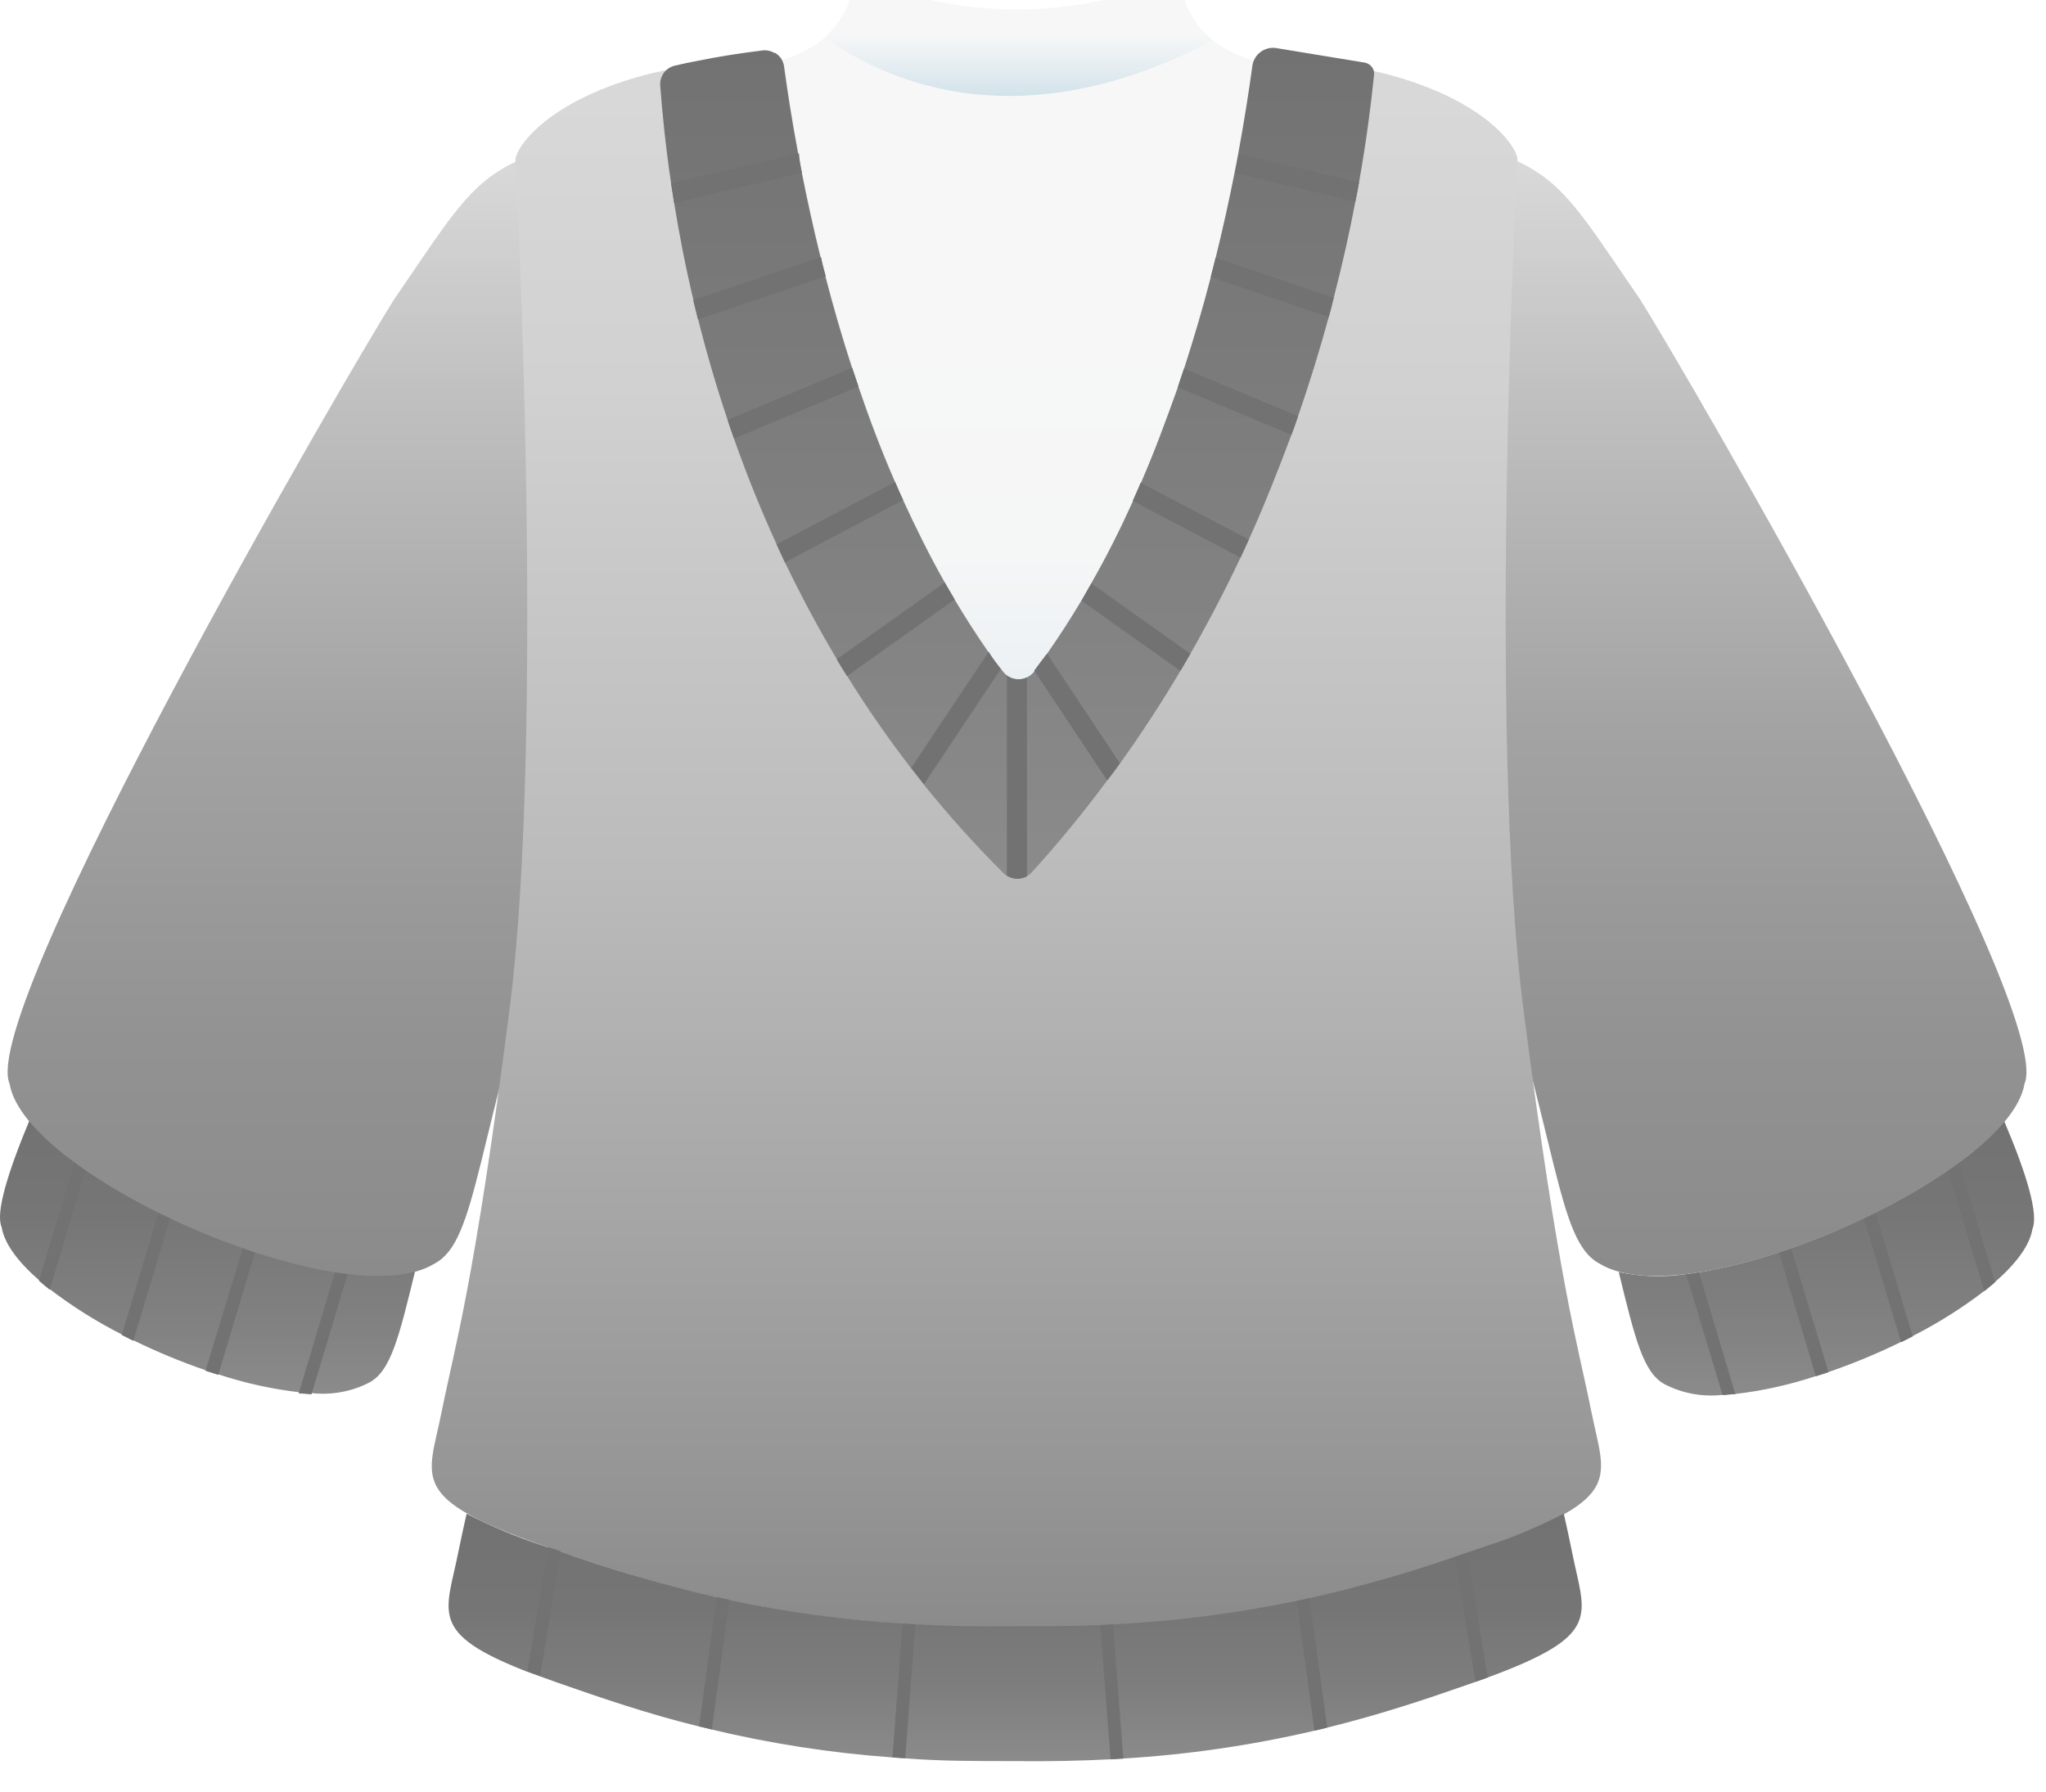
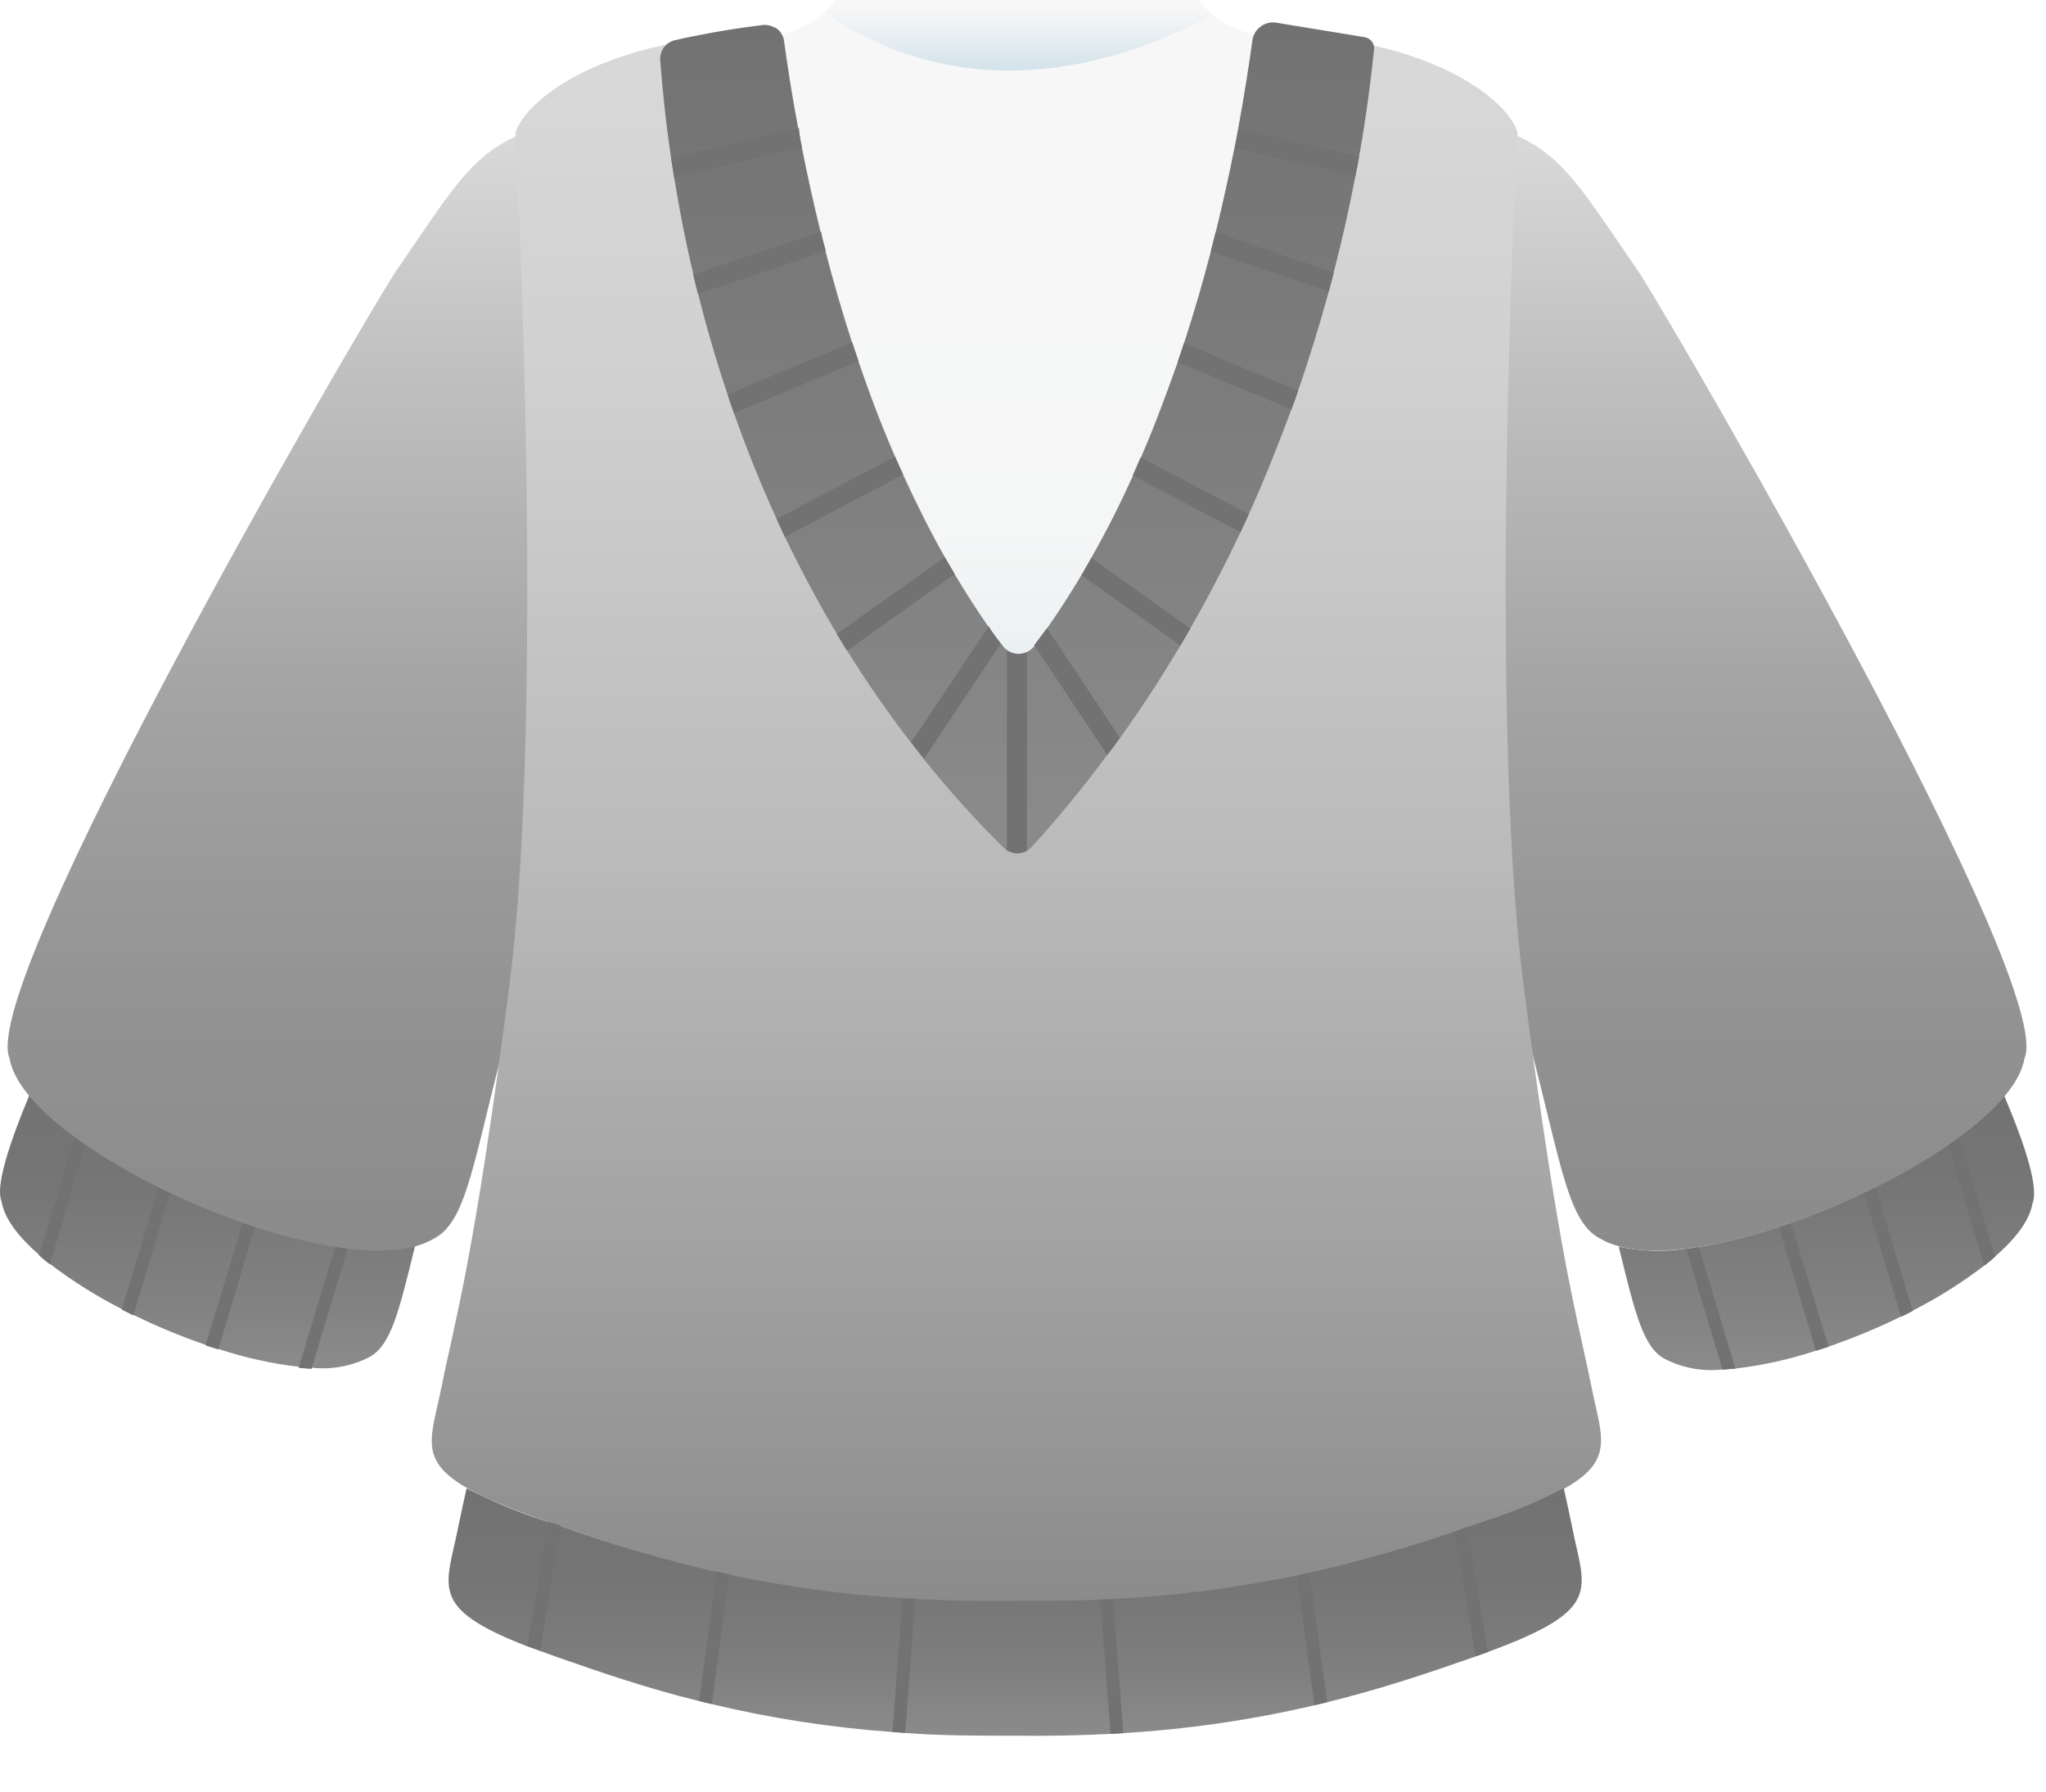
<svg xmlns="http://www.w3.org/2000/svg" width="161" height="141" viewBox="0 0 161 141" fill="none">
-   <g transform="translate(0, -2)">
+   <g transform="translate(0, -4)">
    <g id="mee-scale-wrapper" transform="translate(80.5, 70.5) scale(1.00625) translate(-80, -70)">
      <path d="M104.089 7.18L96.579 57.4L79.579 62.23H79.529L62.529 57.4L54.999 7.18C54.999 7.18 60.999 7.88 64.489 4.87C69.819 8.63 80.129 12.8 94.899 5.1C98.389 7.85 104.089 7.18 104.089 7.18Z" fill="url(#paint0_linear_126_279)" />
      <path d="M94.879 5.1C80.109 12.8 69.799 8.63 64.469 4.87C65.166 4.256 65.734 3.508 66.139 2.672C66.544 1.836 66.779 0.928 66.829 0C70.835 1.754 75.161 2.66 79.534 2.66C83.907 2.66 88.233 1.754 92.239 0C92.294 0.988 92.557 1.954 93.012 2.833C93.467 3.712 94.104 4.485 94.879 5.1Z" fill="url(#paint1_linear_126_279)" />
      <path d="M158.939 98.05C158.729 99.34 157.649 100.77 156.009 102.2C155.749 102.43 155.469 102.66 155.169 102.9C153.405 104.251 151.521 105.436 149.539 106.44L148.629 106.9C146.799 107.796 144.916 108.577 142.989 109.24L141.989 109.56C139.933 110.242 137.812 110.711 135.659 110.96C135.309 110.96 134.969 111.02 134.659 111.03C133.128 111.195 131.581 110.91 130.209 110.21C128.509 109.32 127.879 106.7 126.589 101.42C128.309 101.789 130.081 101.843 131.819 101.58C132.149 101.58 132.489 101.5 132.819 101.45C134.951 101.089 137.051 100.56 139.099 99.87L140.049 99.55C141.975 98.88 143.861 98.102 145.699 97.22C146.009 97.08 146.309 96.94 146.609 96.78C148.586 95.811 150.491 94.702 152.309 93.46C152.599 93.26 152.889 93.06 153.169 92.84C154.485 91.915 155.681 90.83 156.729 89.61C158.509 93.8 159.429 96.91 158.939 98.05Z" fill="url(#paint2_linear_126_279)" />
      <path d="M135.709 110.97C135.359 110.97 135.019 111.03 134.709 111.04L131.859 101.57C132.189 101.57 132.529 101.49 132.859 101.44L135.709 110.97Z" fill="#727272" />
      <path d="M142.999 109.25L141.999 109.57L139.129 99.91L140.079 99.59L142.999 109.25Z" fill="#727272" />
      <path d="M149.579 106.45L148.669 106.91L145.759 97.21C146.069 97.07 146.369 96.93 146.669 96.77L149.579 106.45Z" fill="#727272" />
      <path d="M156.019 102.21C155.759 102.44 155.479 102.67 155.179 102.91L152.339 93.45C152.629 93.25 152.919 93.05 153.199 92.83L156.019 102.21Z" fill="#727272" />
      <path d="M158.319 86.69C157.119 93.99 132.079 105.07 125.089 100.76C121.669 98.96 121.979 91.14 115.569 71.67C109.859 52.97 99.769 19.59 118.669 14.43V14.54C122.369 16.26 123.799 18.86 128.269 25.36C131.779 30.91 160.819 80.91 158.319 86.69Z" fill="url(#paint3_linear_126_279)" />
      <path d="M0.129 97.91C0.339 99.2 1.419 100.63 3.059 102.06C3.319 102.29 3.599 102.52 3.899 102.76C5.663 104.111 7.548 105.296 9.529 106.3L10.439 106.76C12.269 107.656 14.153 108.437 16.079 109.1L17.079 109.42C19.136 110.102 21.257 110.571 23.409 110.82C23.759 110.82 24.099 110.88 24.409 110.89C25.941 111.055 27.487 110.77 28.859 110.07C30.559 109.18 31.189 106.56 32.479 101.28C30.76 101.649 28.988 101.703 27.249 101.44C26.919 101.44 26.579 101.36 26.249 101.31C24.118 100.949 22.018 100.421 19.969 99.73L19.019 99.41C17.093 98.74 15.207 97.963 13.369 97.08C13.059 96.94 12.759 96.8 12.459 96.64C10.482 95.671 8.577 94.562 6.759 93.32C6.469 93.12 6.179 92.92 5.899 92.7C4.583 91.775 3.387 90.69 2.339 89.47C0.579 93.69 -0.361 96.8 0.129 97.91Z" fill="url(#paint4_linear_126_279)" />
      <path d="M23.359 110.91C23.709 110.91 24.049 110.97 24.359 110.98L27.209 101.51C26.879 101.51 26.539 101.43 26.209 101.38L23.359 110.91Z" fill="#727272" />
      <path d="M16.069 109.14L17.069 109.46L19.979 99.75L19.029 99.43L16.069 109.14Z" fill="#727272" />
      <path d="M9.519 106.34L10.429 106.8L13.339 97.1C13.029 96.96 12.729 96.82 12.429 96.66L9.519 106.34Z" fill="#727272" />
      <path d="M3.049 102.1C3.309 102.33 3.589 102.56 3.889 102.8L6.729 93.34C6.439 93.14 6.149 92.94 5.869 92.72L3.049 102.1Z" fill="#727272" />
      <path d="M0.749 86.69C1.949 93.99 26.999 105.07 33.979 100.76C37.399 98.96 37.089 91.14 43.499 71.67C49.209 52.97 59.299 19.59 40.399 14.43V14.54C36.699 16.26 35.269 18.86 30.809 25.36C27.289 30.91 -1.751 80.91 0.749 86.69Z" fill="url(#paint5_linear_126_279)" />
      <path d="M116.409 122.84C107.269 126.05 96.589 129.4 79.469 129.17C62.359 129.4 51.669 126.05 42.539 122.84C31.839 119.08 33.479 117.64 34.539 112.34C35.599 107.04 37.049 102.61 39.839 80.94C42.629 59.27 40.379 15.31 40.309 14.48C40.239 13.65 42.479 10.04 49.989 7.91C50.599 7.73 51.319 7.57 52.109 7.4L52.689 7.28L53.799 7.06C55.799 6.7 58.149 6.35 60.579 6.06H60.639C60.827 6.173 60.987 6.327 61.107 6.51C61.226 6.694 61.303 6.903 61.329 7.12C61.599 9.07 61.949 11.37 62.429 13.91C62.519 14.4 62.619 14.91 62.719 15.43C63.129 17.5 63.609 19.71 64.179 22.02C64.299 22.51 64.429 23.02 64.559 23.52C65.159 25.84 65.849 28.24 66.639 30.67C66.799 31.16 66.969 31.67 67.139 32.15C67.979 34.62 68.929 37.15 69.999 39.6C70.199 40.07 70.409 40.6 70.629 41.02C71.629 43.2 72.689 45.35 73.879 47.45C74.133 47.91 74.393 48.36 74.659 48.8C75.493 50.207 76.373 51.577 77.299 52.91C77.619 53.37 77.939 53.81 78.299 54.25L78.429 54.42C78.525 54.553 78.644 54.668 78.779 54.76C79.005 54.922 79.27 55.02 79.546 55.043C79.823 55.066 80.1 55.013 80.349 54.89C80.568 54.781 80.76 54.623 80.909 54.43V54.37C81.239 53.93 81.559 53.49 81.909 53.04C82.849 51.7 83.739 50.31 84.589 48.89C84.849 48.44 85.109 47.99 85.359 47.54C86.559 45.44 87.639 43.28 88.629 41.09C88.839 40.62 89.049 40.15 89.249 39.67C90.329 37.19 91.249 34.67 92.129 32.21C92.289 31.72 92.459 31.21 92.619 30.74C93.409 28.3 94.109 25.9 94.709 23.58C94.839 23.07 94.969 22.58 95.089 22.07C95.659 19.76 96.149 17.54 96.559 15.46C96.659 14.95 96.759 14.46 96.849 13.95C97.329 11.36 97.689 9.03 97.959 7.06C98.018 6.67 98.217 6.314 98.519 6.06C100.909 6.37 103.209 6.71 105.179 7.06H105.399C106.139 7.2 106.839 7.35 107.469 7.49C108.099 7.63 108.529 7.74 108.989 7.87C116.499 10 118.739 13.61 118.669 14.44C118.599 15.27 116.349 59.22 119.139 80.9C121.929 102.58 123.379 107 124.439 112.3C125.499 117.6 127.099 119.08 116.409 122.84Z" fill="url(#paint6_linear_126_279)" />
      <path d="M116.339 133.13L115.389 133.47L115.199 133.54C111.719 134.76 108.019 136.01 103.789 137.05L102.789 137.29C97.86 138.442 92.842 139.171 87.789 139.47L86.789 139.53C84.469 139.65 82.009 139.7 79.389 139.67C76.309 139.67 73.449 139.67 70.769 139.45L69.769 139.38C65.001 139.036 60.269 138.304 55.619 137.19L54.619 136.95C50.569 135.95 46.999 134.72 43.619 133.54L42.149 133.01L41.149 132.65C33.489 129.65 34.889 128.07 35.829 123.38C36.029 122.38 36.249 121.38 36.489 120.32C38.384 121.298 40.354 122.124 42.379 122.79L42.749 122.92L43.749 123.25C47.748 124.674 51.825 125.869 55.959 126.83L56.959 127.05C61.447 128.006 65.999 128.628 70.579 128.91L71.579 128.97C74.039 129.1 76.639 129.16 79.409 129.12C81.719 129.12 83.909 129.12 85.999 129.03L86.999 128.98C91.836 128.737 96.647 128.121 101.389 127.14L102.389 126.93C106.229 126.062 110.018 124.984 113.739 123.7C114.069 123.59 114.389 123.48 114.739 123.36L116.399 122.79C118.427 122.126 120.397 121.296 122.289 120.31C122.529 121.39 122.749 122.37 122.949 123.38C123.929 128.31 125.419 129.79 116.339 133.13Z" fill="url(#paint7_linear_126_279)" />
      <path d="M43.849 123.25L42.239 133.01L41.239 132.65L42.839 122.92L43.849 123.25Z" fill="#727272" />
      <path d="M57.039 127.05L55.669 137.19L54.669 136.95L56.039 126.83L57.039 127.05Z" fill="#727272" />
      <path d="M71.579 128.97L70.789 139.45L69.789 139.38L70.579 128.91L71.579 128.97Z" fill="#727272" />
      <path d="M116.339 133.13L115.389 133.47L113.769 123.7C114.099 123.59 114.419 123.48 114.769 123.36L116.339 133.13Z" fill="#727272" />
      <path d="M103.789 137.05L102.789 137.29L101.409 127.14L102.409 126.93L103.789 137.05Z" fill="#727272" />
      <path d="M87.849 139.47L86.849 139.53L86.039 129.03L87.039 128.98L87.849 139.47Z" fill="#727272" />
      <path d="M107.449 7.56C107.459 7.64 107.459 7.72 107.449 7.8C107.219 10.08 106.859 12.91 106.279 16.18C106.189 16.67 106.099 17.18 105.989 17.7C105.549 20.03 104.989 22.55 104.299 25.22C104.179 25.72 104.049 26.22 103.909 26.72C103.229 29.21 102.439 31.8 101.509 34.48C101.339 34.97 101.169 35.48 100.989 35.94C99.989 38.61 98.919 41.35 97.659 44.13C97.449 44.6 97.229 45.07 97.009 45.54C95.829 48.03 94.529 50.54 93.089 53.06L92.309 54.4C90.869 56.82 89.309 59.24 87.589 61.63C87.269 62.07 86.949 62.52 86.589 62.96C84.745 65.454 82.775 67.854 80.689 70.15C80.572 70.281 80.429 70.387 80.269 70.46C80.027 70.593 79.752 70.657 79.476 70.647C79.2 70.636 78.931 70.551 78.699 70.4C78.618 70.342 78.541 70.279 78.469 70.21C76.265 68.018 74.185 65.704 72.239 63.28L71.239 62C69.406 59.62 67.739 57.213 66.239 54.78C65.959 54.34 65.699 53.9 65.429 53.46C63.929 50.95 62.589 48.41 61.379 45.9C61.159 45.43 60.939 44.96 60.729 44.49C59.449 41.7 58.349 38.93 57.399 36.23C57.219 35.74 57.059 35.23 56.899 34.77C55.989 32.06 55.229 29.43 54.599 26.91C54.469 26.4 54.349 25.91 54.229 25.4C53.589 22.71 53.099 20.15 52.719 17.79L52.479 16.26C52.049 13.34 51.789 10.76 51.629 8.61C51.615 8.39 51.649 8.17 51.728 7.964C51.808 7.759 51.931 7.573 52.089 7.42C52.282 7.244 52.516 7.121 52.769 7.06C53.409 6.91 54.009 6.78 54.579 6.68C56.129 6.36 57.849 6.09 59.629 5.87C59.953 5.832 60.28 5.902 60.559 6.07H60.619C60.807 6.183 60.967 6.336 61.087 6.52C61.206 6.704 61.282 6.912 61.309 7.13C61.579 9.08 61.929 11.38 62.409 13.92C62.499 14.41 62.599 14.92 62.699 15.44C63.109 17.51 63.589 19.72 64.159 22.03C64.279 22.52 64.409 23.03 64.539 23.53C65.139 25.85 65.829 28.25 66.619 30.68C66.779 31.17 66.949 31.68 67.119 32.16C67.959 34.63 68.909 37.16 69.979 39.61C70.179 40.08 70.389 40.61 70.609 41.03C71.609 43.21 72.669 45.36 73.859 47.46C74.113 47.92 74.373 48.37 74.639 48.81C75.473 50.217 76.353 51.587 77.279 52.92C77.599 53.38 77.919 53.82 78.279 54.26L78.409 54.43C78.505 54.563 78.624 54.678 78.759 54.77C78.984 54.932 79.25 55.03 79.526 55.053C79.803 55.075 80.08 55.023 80.329 54.9C80.548 54.791 80.74 54.633 80.889 54.44V54.38C81.219 53.94 81.539 53.5 81.889 53.05C82.829 51.71 83.719 50.32 84.569 48.9C84.829 48.45 85.089 48 85.339 47.55C86.539 45.45 87.619 43.29 88.609 41.1C88.819 40.63 89.029 40.16 89.229 39.68C90.309 37.2 91.229 34.68 92.109 32.22C92.269 31.73 92.439 31.22 92.599 30.75C93.389 28.31 94.089 25.91 94.689 23.59C94.819 23.08 94.949 22.59 95.069 22.08C95.639 19.77 96.129 17.55 96.539 15.47C96.639 14.96 96.739 14.47 96.829 13.96C97.309 11.37 97.669 9.04 97.939 7.07C97.999 6.644 98.225 6.258 98.568 5.998C98.91 5.737 99.343 5.623 99.769 5.68L106.709 6.82C106.89 6.85 107.057 6.934 107.189 7.061C107.321 7.187 107.412 7.351 107.449 7.53V7.56Z" fill="url(#paint8_linear_126_279)" />
      <path d="M62.719 15.44L52.719 17.79L52.479 16.26L62.479 13.92C62.519 14.41 62.579 14.91 62.719 15.44Z" fill="#727272" />
      <path d="M64.579 23.53L54.579 26.91C54.449 26.4 54.329 25.91 54.209 25.4L64.209 22.03C64.299 22.52 64.429 23.02 64.579 23.53Z" fill="#727272" />
      <path d="M67.139 32.16L57.399 36.23C57.219 35.74 57.059 35.23 56.899 34.77L66.639 30.68C66.799 31.17 66.969 31.67 67.139 32.16Z" fill="#727272" />
      <path d="M70.629 41.03L61.379 45.91C61.159 45.44 60.939 44.97 60.729 44.5L69.999 39.62C70.199 40.08 70.409 40.56 70.629 41.03Z" fill="#727272" />
      <path d="M74.659 48.81L66.239 54.81C65.959 54.37 65.699 53.93 65.429 53.49L73.879 47.49C74.132 47.93 74.392 48.37 74.659 48.81Z" fill="#727272" />
      <path d="M78.259 54.26L72.259 63.26L71.259 61.98L77.319 52.9C77.579 53.38 77.939 53.82 78.259 54.26Z" fill="#727272" />
      <path d="M80.309 54.91V70.47C80.067 70.603 79.792 70.668 79.516 70.657C79.24 70.646 78.971 70.561 78.739 70.41V54.78C78.965 54.942 79.23 55.04 79.506 55.063C79.783 55.086 80.06 55.033 80.309 54.91Z" fill="#727272" />
      <path d="M106.279 16.18C106.189 16.67 106.099 17.18 105.989 17.7L96.579 15.47C96.679 14.96 96.779 14.47 96.869 13.96L106.279 16.18Z" fill="#727272" />
      <path d="M104.299 25.22C104.179 25.72 104.049 26.22 103.909 26.72L94.679 23.59C94.809 23.08 94.939 22.59 95.059 22.08L104.299 25.22Z" fill="#727272" />
      <path d="M101.509 34.48C101.339 34.97 101.169 35.48 100.989 35.94L92.099 32.22C92.259 31.73 92.429 31.22 92.589 30.75L101.509 34.48Z" fill="#727272" />
      <path d="M97.659 44.13C97.449 44.6 97.229 45.07 97.009 45.54L88.579 41.1C88.789 40.63 88.999 40.16 89.199 39.68L97.659 44.13Z" fill="#727272" />
      <path d="M93.089 53.06L92.309 54.4L84.579 48.91C84.839 48.46 85.099 48.01 85.349 47.56L93.089 53.06Z" fill="#727272" />
      <path d="M87.579 61.63C87.259 62.07 86.939 62.52 86.579 62.96L80.879 54.38C81.209 53.94 81.529 53.5 81.879 53.05L87.579 61.63Z" fill="#727272" />
      <defs>
        <linearGradient id="paint0_linear_126_279" x1="79.539" y1="4.87" x2="79.539" y2="62.24" gradientUnits="userSpaceOnUse">
          <stop offset="0.36" stop-color="#F7F7F7" />
          <stop offset="0.71" stop-color="#F5F6F6" />
          <stop offset="0.84" stop-color="#EEF2F4" />
          <stop offset="0.93" stop-color="#E3EBF0" />
          <stop offset="1" stop-color="#D3E2EA" />
        </linearGradient>
        <linearGradient id="paint1_linear_126_279" x1="79.679" y1="0" x2="79.679" y2="9.43" gradientUnits="userSpaceOnUse">
          <stop offset="0.48" stop-color="#F7F7F7" />
          <stop offset="0.76" stop-color="#E5EDF1" />
          <stop offset="1" stop-color="#D3E2EA" />
        </linearGradient>
        <linearGradient id="paint2_linear_126_279" x1="142.839" y1="89.6" x2="142.839" y2="111.06" gradientUnits="userSpaceOnUse">
          <stop stop-color="#727272" />
          <stop offset="0.35" stop-color="#767676" />
          <stop offset="0.77" stop-color="#828282" />
          <stop offset="1" stop-color="#8B8B8B" />
        </linearGradient>
        <linearGradient id="paint3_linear_126_279" x1="133.099" y1="14.43" x2="133.099" y2="101.75" gradientUnits="userSpaceOnUse">
          <stop stop-color="#D9D9D9" />
          <stop offset="0.21" stop-color="#C0C0C0" />
          <stop offset="0.51" stop-color="#A3A3A3" />
          <stop offset="0.79" stop-color="#929292" />
          <stop offset="1" stop-color="#8B8B8B" />
        </linearGradient>
        <linearGradient id="paint4_linear_126_279" x1="16.239" y1="89.49" x2="16.239" y2="110.94" gradientUnits="userSpaceOnUse">
          <stop stop-color="#727272" />
          <stop offset="0.35" stop-color="#767676" />
          <stop offset="0.77" stop-color="#828282" />
          <stop offset="1" stop-color="#8B8B8B" />
        </linearGradient>
        <linearGradient id="paint5_linear_126_279" x1="25.979" y1="14.43" x2="25.979" y2="101.75" gradientUnits="userSpaceOnUse">
          <stop stop-color="#D9D9D9" />
          <stop offset="0.21" stop-color="#C0C0C0" />
          <stop offset="0.51" stop-color="#A3A3A3" />
          <stop offset="0.79" stop-color="#929292" />
          <stop offset="1" stop-color="#8B8B8B" />
        </linearGradient>
        <linearGradient id="paint6_linear_126_279" x1="79.469" y1="6.04" x2="79.469" y2="129.18" gradientUnits="userSpaceOnUse">
          <stop stop-color="#D9D9D9" />
          <stop offset="0.21" stop-color="#D1D1D1" />
          <stop offset="0.52" stop-color="#BBBBBB" />
          <stop offset="0.9" stop-color="#969696" />
          <stop offset="1" stop-color="#8B8B8B" />
        </linearGradient>
        <linearGradient id="paint7_linear_126_279" x1="79.459" y1="120.31" x2="79.459" y2="139.68" gradientUnits="userSpaceOnUse">
          <stop stop-color="#727272" />
          <stop offset="0.37" stop-color="#757575" />
          <stop offset="0.71" stop-color="#7E7E7E" />
          <stop offset="1" stop-color="#8B8B8B" />
        </linearGradient>
        <linearGradient id="paint8_linear_126_279" x1="79.539" y1="5.66" x2="79.539" y2="70.64" gradientUnits="userSpaceOnUse">
          <stop stop-color="#727272" />
          <stop offset="0.51" stop-color="#7E7E7E" />
          <stop offset="1" stop-color="#8B8B8B" />
        </linearGradient>
      </defs>
    </g>
  </g>
</svg>
